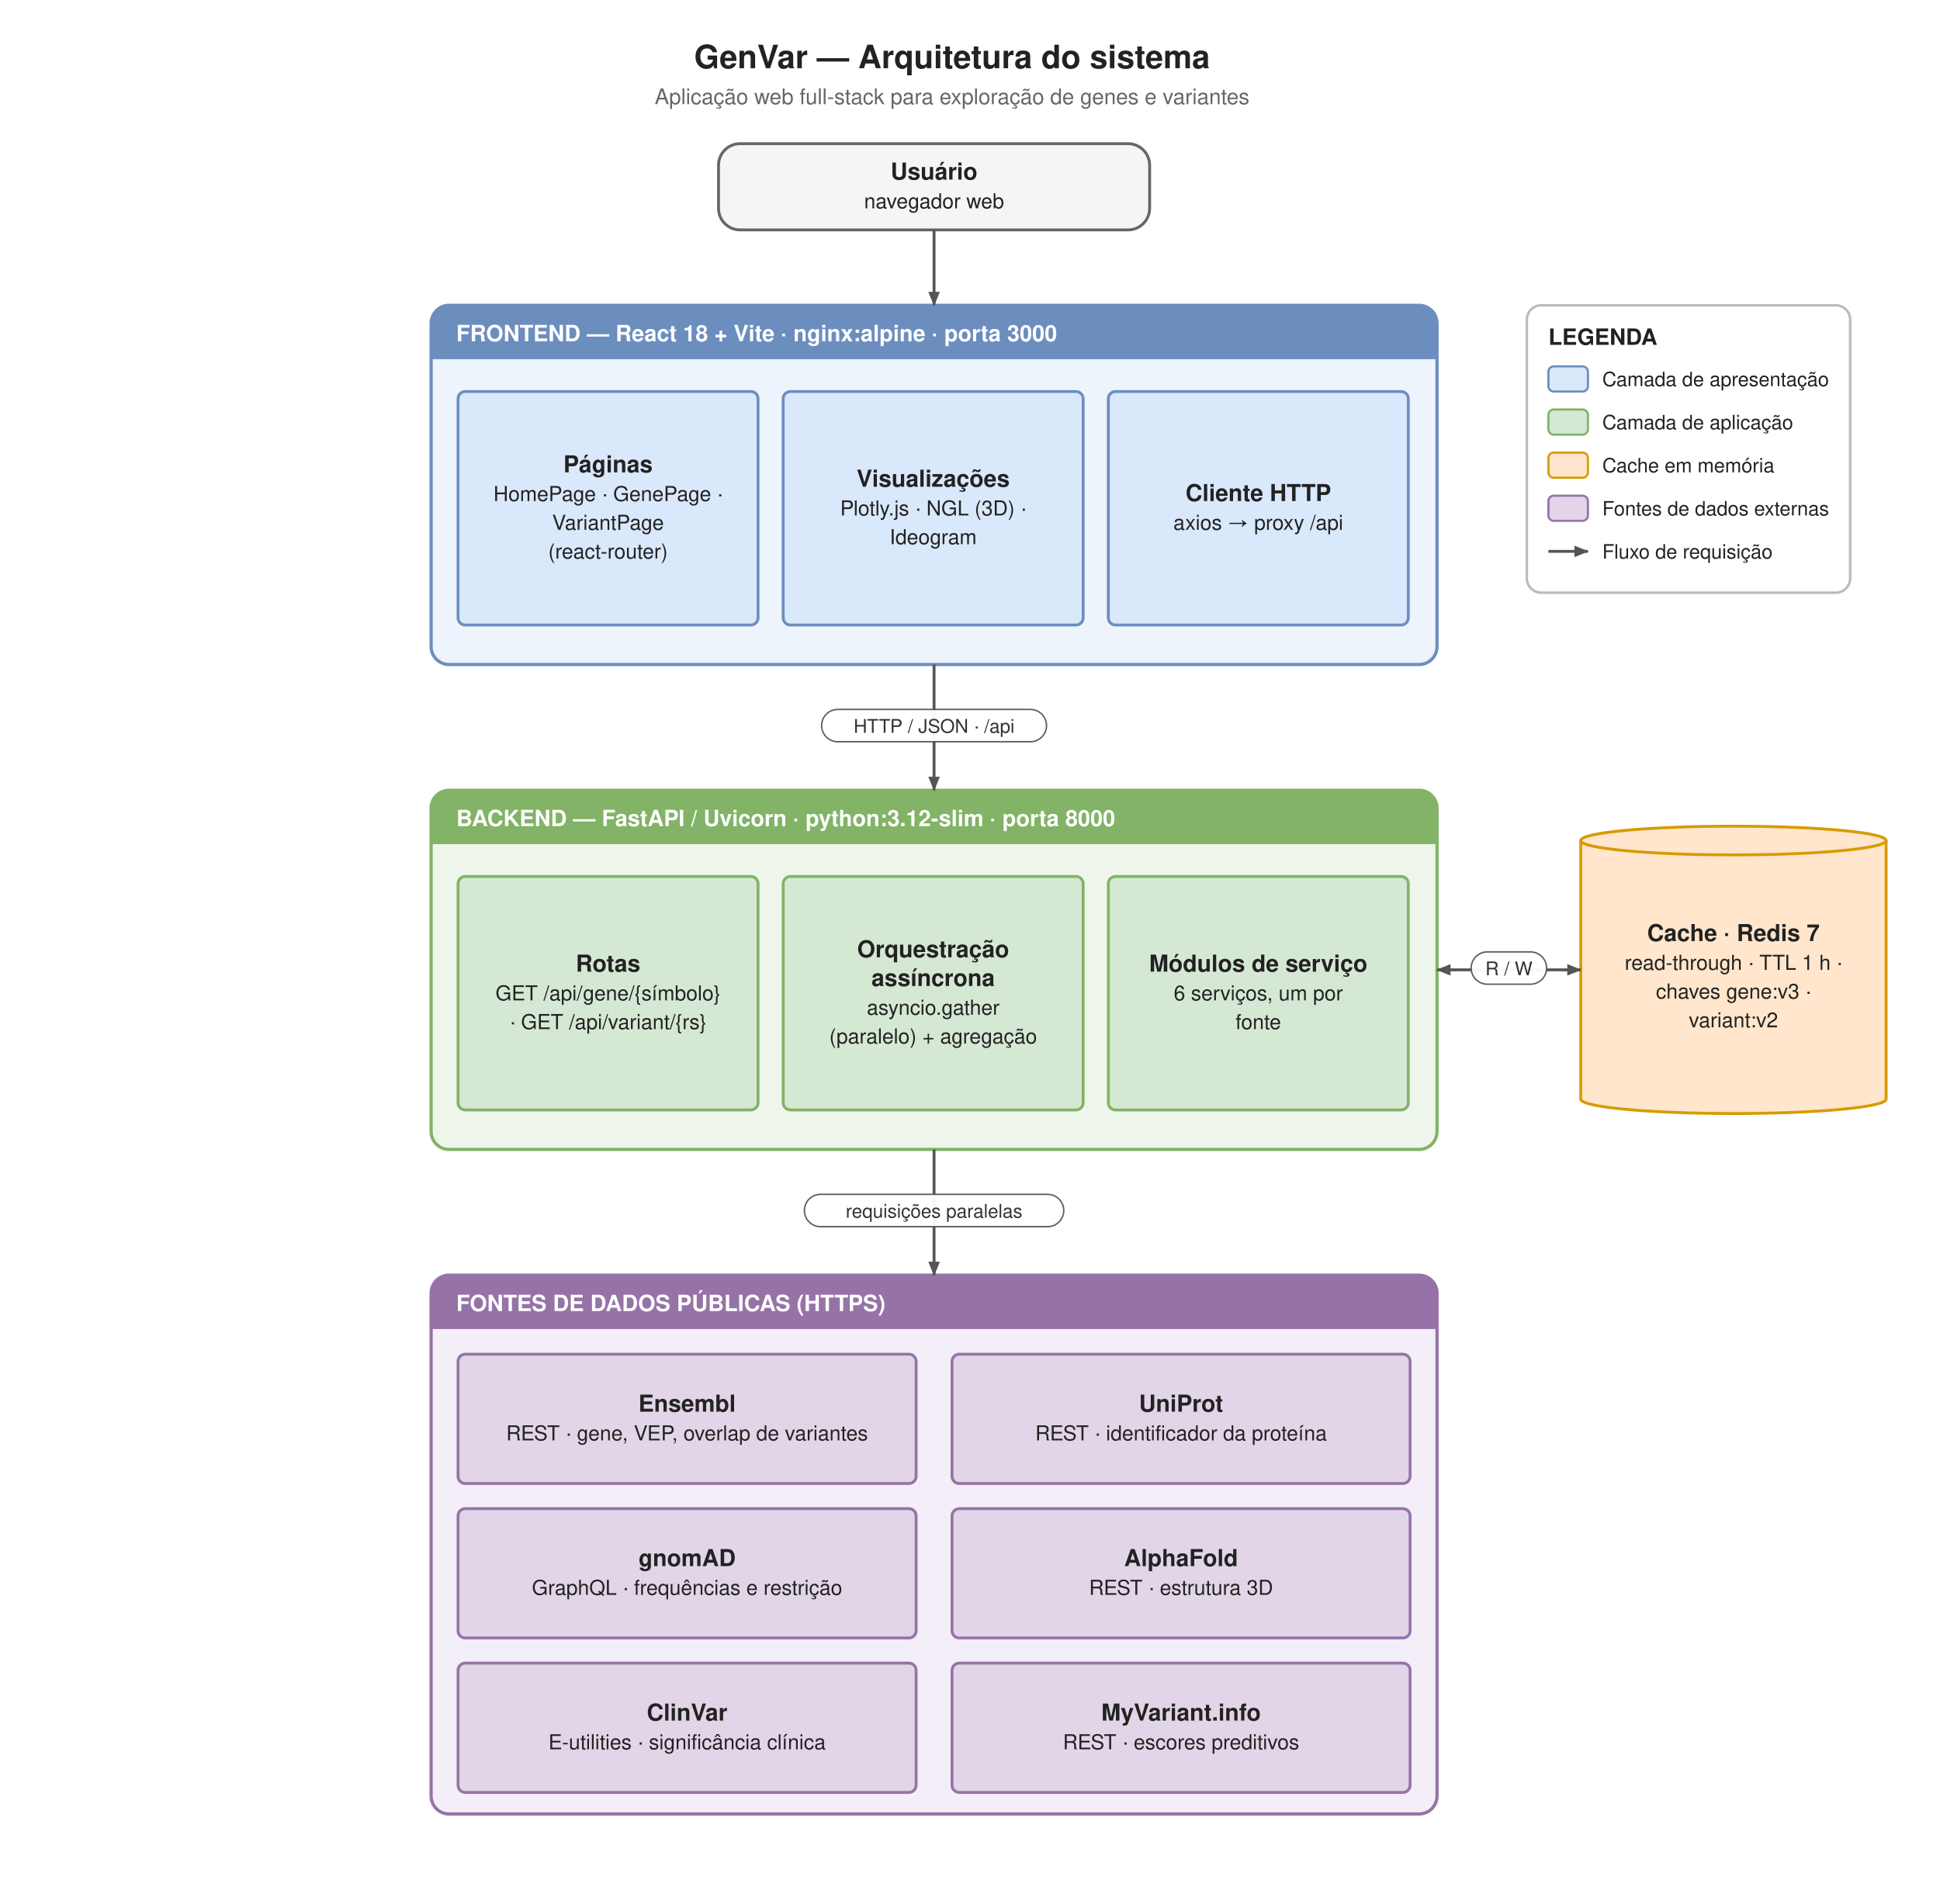
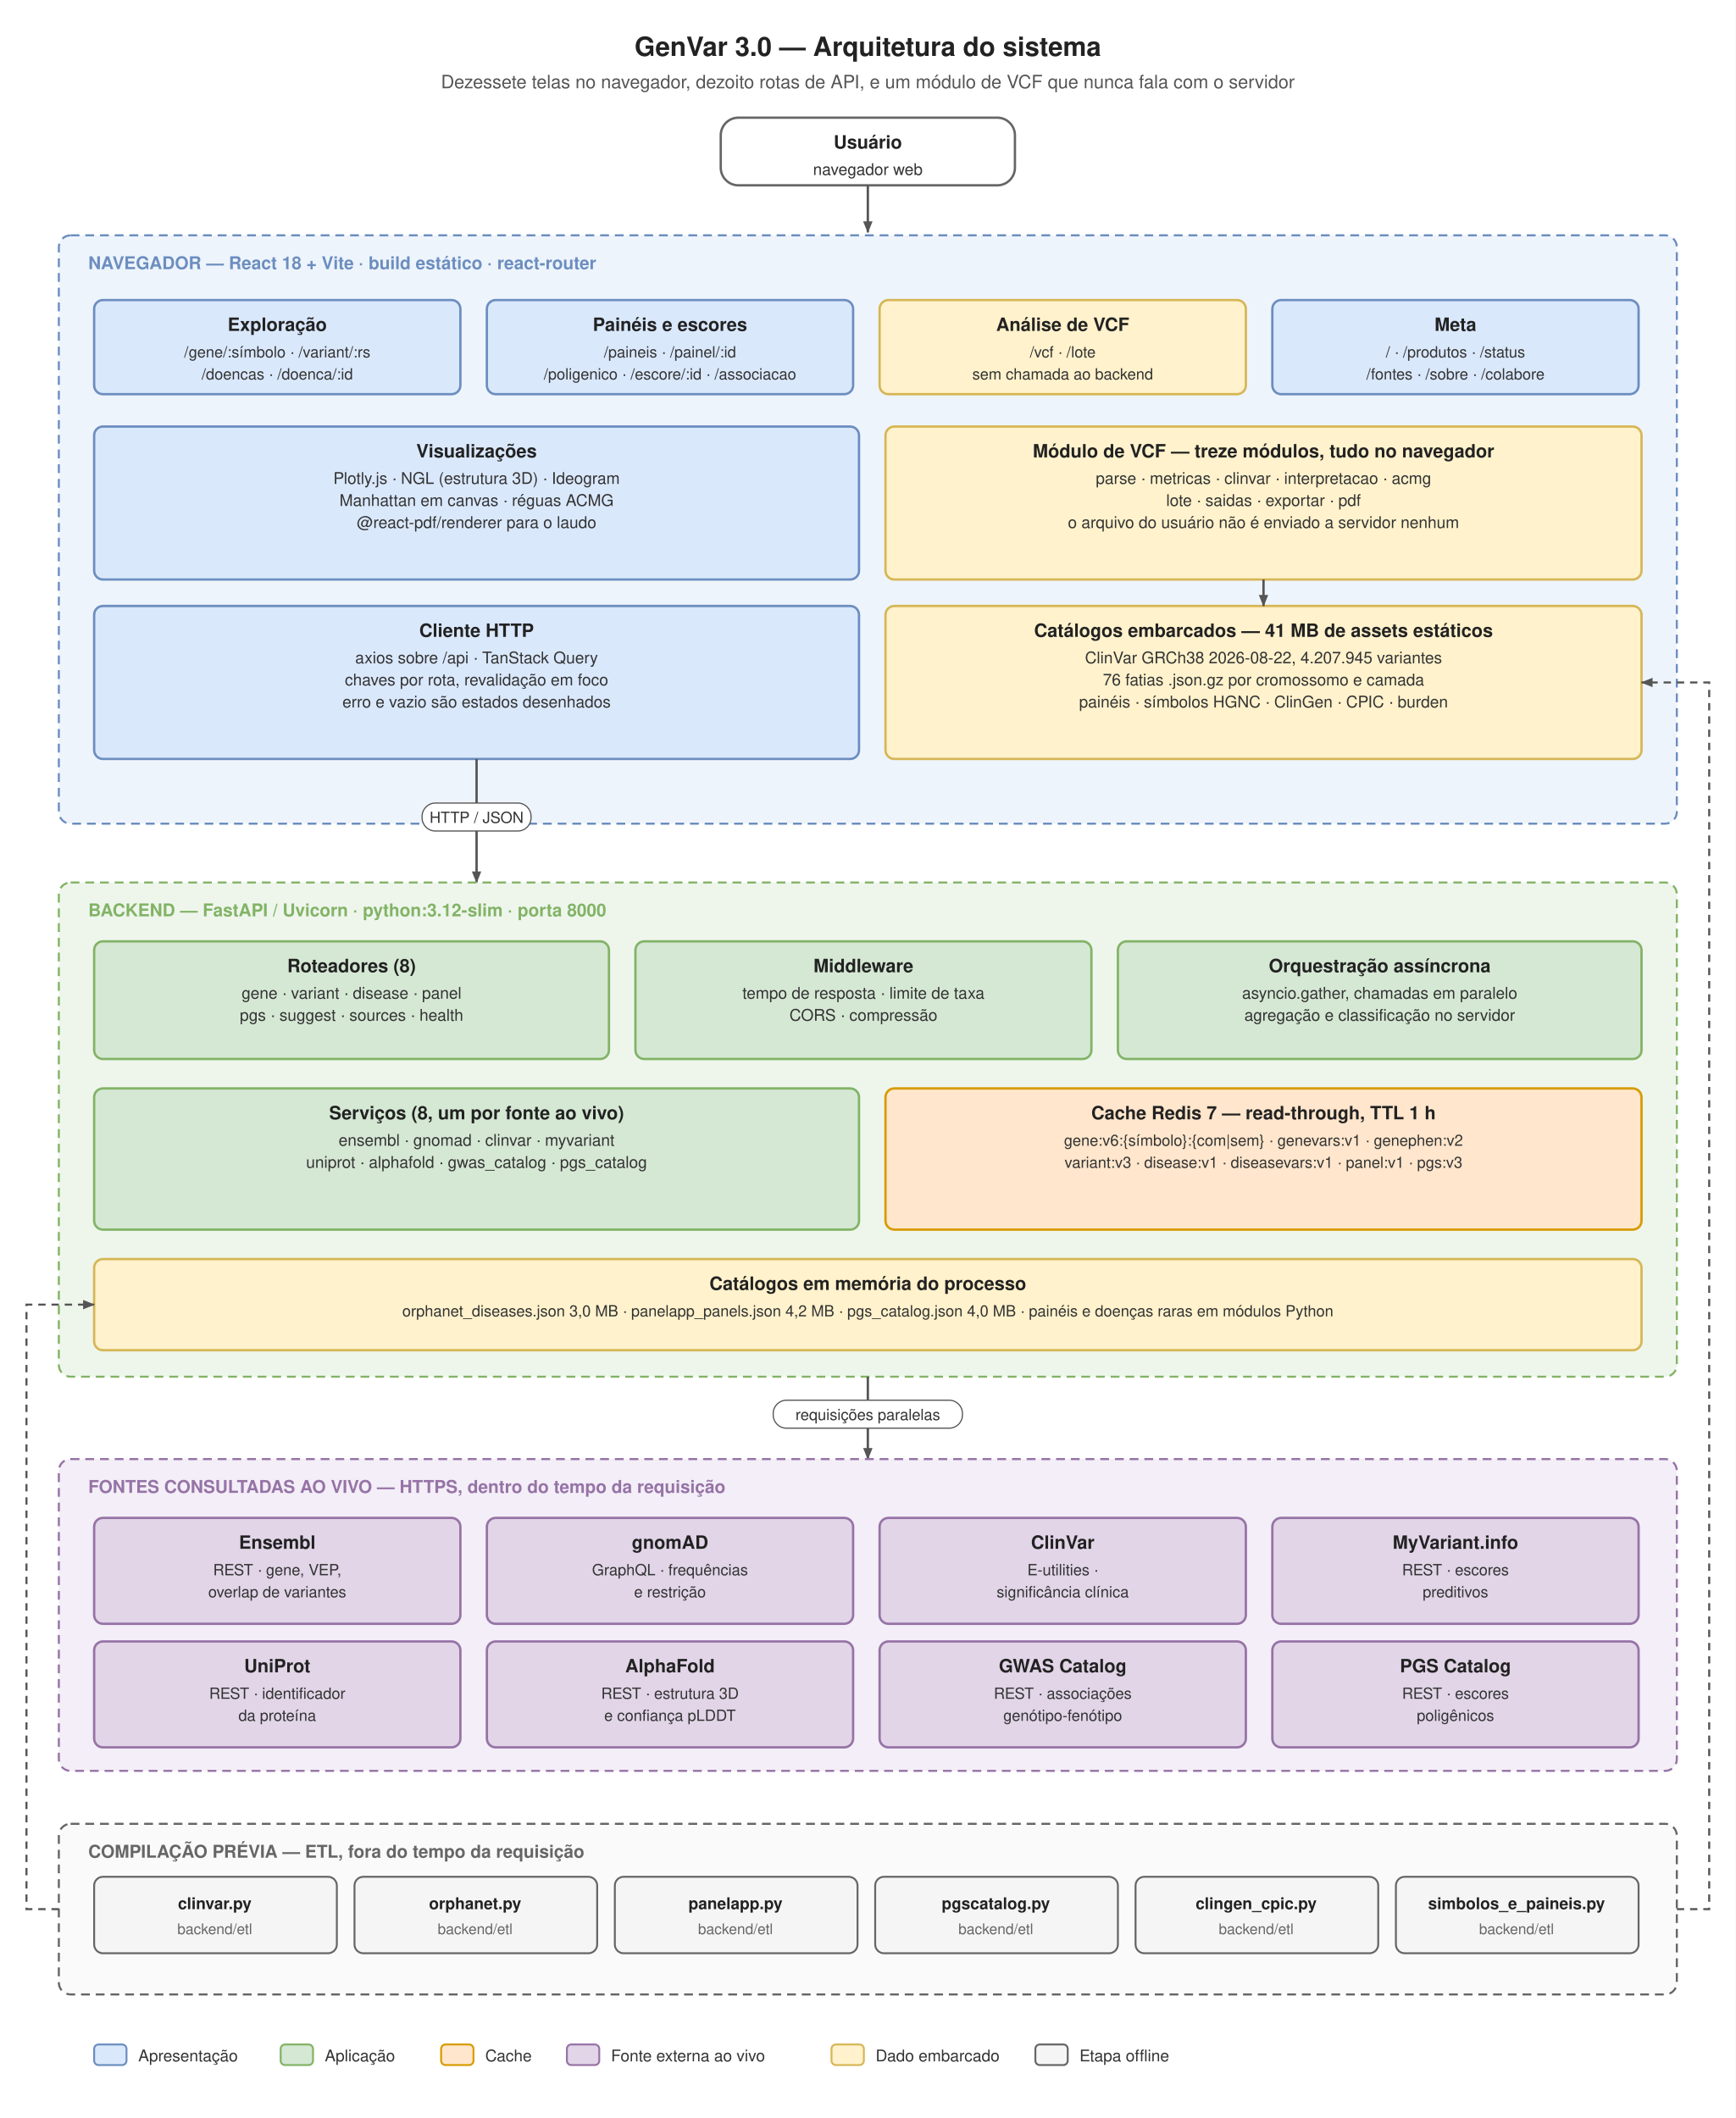
- <svg xmlns="http://www.w3.org/2000/svg" width="1080" height="1060" viewBox="0 0 1080 1060" font-family="Helvetica, Arial, sans-serif">
-   <rect width="1080" height="1060" fill="#ffffff" />
+ <svg xmlns="http://www.w3.org/2000/svg" width="1180" height="1440" viewBox="0 0 1180 1440" font-family="Helvetica, Arial, sans-serif">
+   <rect width="1180" height="1440" fill="#ffffff" />
  <defs>
    <marker id="arr" markerWidth="9" markerHeight="9" refX="7.5" refY="3.2" orient="auto" markerUnits="userSpaceOnUse">
      <path d="M0,0 L8,3.2 L0,6.4 z" fill="#555555" />
    </marker>
-     <marker id="arrS" markerWidth="9" markerHeight="9" refX="0.5" refY="3.2" orient="auto" markerUnits="userSpaceOnUse">
-       <path d="M8,0 L0,3.2 L8,6.4 z" fill="#555555" />
-     </marker>
  </defs>
-   <text x="530" y="38" font-family="Helvetica, Arial, sans-serif" font-size="18" font-weight="700" fill="#222222" text-anchor="middle">GenVar — Arquitetura do sistema</text>
-   <text x="530" y="58" font-family="Helvetica, Arial, sans-serif" font-size="12" fill="#666" text-anchor="middle">Aplicação web full-stack para exploração de genes e variantes</text>
-   <rect x="240" y="170" width="560" height="200" rx="10" ry="10" fill="#eef4fc" stroke="#6c8ebf" stroke-width="1.8" />
-   <path d="M250,170 h540 a10,10 0 0 1 10,10 v20 h-560 v-20 a10,10 0 0 1 10,-10 z" fill="#6c8ebf" />
-   <text x="254" y="190" font-family="Helvetica, Arial, sans-serif" font-size="12.5" font-weight="700" fill="#ffffff">FRONTEND  —  React 18 + Vite · nginx:alpine · porta 3000</text>
-   <rect x="240" y="440" width="560" height="200" rx="10" ry="10" fill="#eef6ec" stroke="#82b366" stroke-width="1.8" />
-   <path d="M250,440 h540 a10,10 0 0 1 10,10 v20 h-560 v-20 a10,10 0 0 1 10,-10 z" fill="#82b366" />
-   <text x="254" y="460" font-family="Helvetica, Arial, sans-serif" font-size="12.5" font-weight="700" fill="#ffffff">BACKEND  —  FastAPI / Uvicorn · python:3.12-slim · porta 8000</text>
-   <rect x="240" y="710" width="560" height="300" rx="10" ry="10" fill="#f3eef7" stroke="#9673a6" stroke-width="1.8" />
-   <path d="M250,710 h540 a10,10 0 0 1 10,10 v20 h-560 v-20 a10,10 0 0 1 10,-10 z" fill="#9673a6" />
-   <text x="254" y="730" font-family="Helvetica, Arial, sans-serif" font-size="12.5" font-weight="700" fill="#ffffff">FONTES DE DADOS PÚBLICAS (HTTPS)</text>
-   <rect x="400" y="80" width="240" height="48" rx="12" ry="12" fill="#f5f5f5" stroke="#666666" stroke-width="1.6" />
-   <text x="520.0" y="100.0" font-family="Helvetica, Arial, sans-serif" font-size="13" font-weight="600" fill="#222222" text-anchor="middle">Usuário</text>
-   <text x="520.0" y="116.0" font-family="Helvetica, Arial, sans-serif" font-size="11.5" font-weight="400" fill="#222222" text-anchor="middle">navegador web</text>
-   <rect x="255" y="218" width="167" height="130" rx="4" ry="4" fill="#dae8fc" stroke="#6c8ebf" stroke-width="1.6" />
-   <text x="338.5" y="263.0" font-family="Helvetica, Arial, sans-serif" font-size="13" font-weight="600" fill="#222222" text-anchor="middle">Páginas</text>
-   <text x="338.5" y="279.0" font-family="Helvetica, Arial, sans-serif" font-size="11.5" font-weight="400" fill="#222222" text-anchor="middle">HomePage · GenePage ·</text>
-   <text x="338.5" y="295.0" font-family="Helvetica, Arial, sans-serif" font-size="11.5" font-weight="400" fill="#222222" text-anchor="middle">VariantPage</text>
-   <text x="338.5" y="311.0" font-family="Helvetica, Arial, sans-serif" font-size="11.5" font-weight="400" fill="#222222" text-anchor="middle">(react-router)</text>
-   <rect x="436" y="218" width="167" height="130" rx="4" ry="4" fill="#dae8fc" stroke="#6c8ebf" stroke-width="1.6" />
-   <text x="519.5" y="271.0" font-family="Helvetica, Arial, sans-serif" font-size="13" font-weight="600" fill="#222222" text-anchor="middle">Visualizações</text>
-   <text x="519.5" y="287.0" font-family="Helvetica, Arial, sans-serif" font-size="11.5" font-weight="400" fill="#222222" text-anchor="middle">Plotly.js · NGL (3D) ·</text>
-   <text x="519.5" y="303.0" font-family="Helvetica, Arial, sans-serif" font-size="11.5" font-weight="400" fill="#222222" text-anchor="middle">Ideogram</text>
-   <rect x="617" y="218" width="167" height="130" rx="4" ry="4" fill="#dae8fc" stroke="#6c8ebf" stroke-width="1.6" />
-   <text x="700.5" y="279.0" font-family="Helvetica, Arial, sans-serif" font-size="13" font-weight="600" fill="#222222" text-anchor="middle">Cliente HTTP</text>
-   <text x="700.5" y="295.0" font-family="Helvetica, Arial, sans-serif" font-size="11.5" font-weight="400" fill="#222222" text-anchor="middle">axios → proxy /api</text>
-   <rect x="255" y="488" width="167" height="130" rx="4" ry="4" fill="#d5e8d4" stroke="#82b366" stroke-width="1.6" />
-   <text x="338.5" y="541.0" font-family="Helvetica, Arial, sans-serif" font-size="13" font-weight="600" fill="#222222" text-anchor="middle">Rotas</text>
-   <text x="338.5" y="557.0" font-family="Helvetica, Arial, sans-serif" font-size="11.5" font-weight="400" fill="#222222" text-anchor="middle">GET /api/gene/{símbolo}</text>
-   <text x="338.5" y="573.0" font-family="Helvetica, Arial, sans-serif" font-size="11.5" font-weight="400" fill="#222222" text-anchor="middle">· GET /api/variant/{rs}</text>
-   <rect x="436" y="488" width="167" height="130" rx="4" ry="4" fill="#d5e8d4" stroke="#82b366" stroke-width="1.6" />
-   <text x="519.5" y="533.0" font-family="Helvetica, Arial, sans-serif" font-size="13" font-weight="600" fill="#222222" text-anchor="middle">Orquestração</text>
-   <text x="519.5" y="549.0" font-family="Helvetica, Arial, sans-serif" font-size="13" font-weight="600" fill="#222222" text-anchor="middle">assíncrona</text>
-   <text x="519.5" y="565.0" font-family="Helvetica, Arial, sans-serif" font-size="11.5" font-weight="400" fill="#222222" text-anchor="middle">asyncio.gather</text>
-   <text x="519.5" y="581.0" font-family="Helvetica, Arial, sans-serif" font-size="11.5" font-weight="400" fill="#222222" text-anchor="middle">(paralelo) + agregação</text>
-   <rect x="617" y="488" width="167" height="130" rx="4" ry="4" fill="#d5e8d4" stroke="#82b366" stroke-width="1.6" />
-   <text x="700.5" y="541.0" font-family="Helvetica, Arial, sans-serif" font-size="13" font-weight="600" fill="#222222" text-anchor="middle">Módulos de serviço</text>
-   <text x="700.5" y="557.0" font-family="Helvetica, Arial, sans-serif" font-size="11.5" font-weight="400" fill="#222222" text-anchor="middle">6 serviços, um por</text>
-   <text x="700.5" y="573.0" font-family="Helvetica, Arial, sans-serif" font-size="11.5" font-weight="400" fill="#222222" text-anchor="middle">fonte</text>
-   <path d="M880,468.0 a85.0,8.0 0 0 1 170,0 v144 a85.0,8.0 0 0 1 -170,0 z" fill="#ffe6cc" stroke="#d79b00" stroke-width="1.6" />
-   <path d="M880,468.0 a85.0,8.0 0 0 0 170,0" fill="none" stroke="#d79b00" stroke-width="1.6" />
-   <text x="965.0" y="524.0" font-family="Helvetica, Arial, sans-serif" font-size="13" font-weight="600" fill="#222222" text-anchor="middle">Cache · Redis 7</text>
-   <text x="965.0" y="540.0" font-family="Helvetica, Arial, sans-serif" font-size="11.5" font-weight="400" fill="#222222" text-anchor="middle">read-through · TTL 1 h ·</text>
-   <text x="965.0" y="556.0" font-family="Helvetica, Arial, sans-serif" font-size="11.5" font-weight="400" fill="#222222" text-anchor="middle">chaves gene:v3 ·</text>
-   <text x="965.0" y="572.0" font-family="Helvetica, Arial, sans-serif" font-size="11.5" font-weight="400" fill="#222222" text-anchor="middle">variant:v2</text>
-   <rect x="255" y="754" width="255" height="72" rx="4" ry="4" fill="#e1d5e7" stroke="#9673a6" stroke-width="1.6" />
-   <text x="382.5" y="786.0" font-family="Helvetica, Arial, sans-serif" font-size="13" font-weight="600" fill="#222222" text-anchor="middle">Ensembl</text>
-   <text x="382.5" y="802.0" font-family="Helvetica, Arial, sans-serif" font-size="11.5" font-weight="400" fill="#222222" text-anchor="middle">REST · gene, VEP, overlap de variantes</text>
-   <rect x="255" y="840" width="255" height="72" rx="4" ry="4" fill="#e1d5e7" stroke="#9673a6" stroke-width="1.6" />
-   <text x="382.5" y="872.0" font-family="Helvetica, Arial, sans-serif" font-size="13" font-weight="600" fill="#222222" text-anchor="middle">gnomAD</text>
-   <text x="382.5" y="888.0" font-family="Helvetica, Arial, sans-serif" font-size="11.5" font-weight="400" fill="#222222" text-anchor="middle">GraphQL · frequências e restrição</text>
-   <rect x="255" y="926" width="255" height="72" rx="4" ry="4" fill="#e1d5e7" stroke="#9673a6" stroke-width="1.6" />
-   <text x="382.5" y="958.0" font-family="Helvetica, Arial, sans-serif" font-size="13" font-weight="600" fill="#222222" text-anchor="middle">ClinVar</text>
-   <text x="382.5" y="974.0" font-family="Helvetica, Arial, sans-serif" font-size="11.5" font-weight="400" fill="#222222" text-anchor="middle">E-utilities · significância clínica</text>
-   <rect x="530" y="754" width="255" height="72" rx="4" ry="4" fill="#e1d5e7" stroke="#9673a6" stroke-width="1.6" />
-   <text x="657.5" y="786.0" font-family="Helvetica, Arial, sans-serif" font-size="13" font-weight="600" fill="#222222" text-anchor="middle">UniProt</text>
-   <text x="657.5" y="802.0" font-family="Helvetica, Arial, sans-serif" font-size="11.5" font-weight="400" fill="#222222" text-anchor="middle">REST · identificador da proteína</text>
-   <rect x="530" y="840" width="255" height="72" rx="4" ry="4" fill="#e1d5e7" stroke="#9673a6" stroke-width="1.6" />
-   <text x="657.5" y="872.0" font-family="Helvetica, Arial, sans-serif" font-size="13" font-weight="600" fill="#222222" text-anchor="middle">AlphaFold</text>
-   <text x="657.5" y="888.0" font-family="Helvetica, Arial, sans-serif" font-size="11.5" font-weight="400" fill="#222222" text-anchor="middle">REST · estrutura 3D</text>
-   <rect x="530" y="926" width="255" height="72" rx="4" ry="4" fill="#e1d5e7" stroke="#9673a6" stroke-width="1.6" />
-   <text x="657.5" y="958.0" font-family="Helvetica, Arial, sans-serif" font-size="13" font-weight="600" fill="#222222" text-anchor="middle">MyVariant.info</text>
-   <text x="657.5" y="974.0" font-family="Helvetica, Arial, sans-serif" font-size="11.5" font-weight="400" fill="#222222" text-anchor="middle">REST · escores preditivos</text>
-   <polyline points="520.0,128.0 520.0,170.0" fill="none" stroke="#555555" stroke-width="1.6" marker-end="url(#arr)" />
-   <polyline points="520.0,370.0 520.0,440.0" fill="none" stroke="#555555" stroke-width="1.6" marker-end="url(#arr)" />
-   <rect x="457.4" y="395.0" width="125.2" height="18" rx="9" fill="#ffffff" stroke="#555555" stroke-width="0.8" opacity="0.95" />
-   <text x="520.0" y="408.0" font-family="Helvetica, Arial, sans-serif" font-size="10.5" fill="#333" text-anchor="middle">HTTP / JSON · /api</text>
-   <polyline points="800.0,540.0 880.0,540.0" fill="none" stroke="#555555" stroke-width="1.6" marker-end="url(#arr)" marker-start="url(#arrS)" />
-   <rect x="819.0" y="530.0" width="42.0" height="18" rx="9" fill="#ffffff" stroke="#555555" stroke-width="0.8" opacity="0.95" />
-   <text x="840.0" y="543.0" font-family="Helvetica, Arial, sans-serif" font-size="10.5" fill="#333" text-anchor="middle">R / W</text>
-   <polyline points="520.0,640.0 520.0,710.0" fill="none" stroke="#555555" stroke-width="1.6" marker-end="url(#arr)" />
-   <rect x="447.8" y="665.0" width="144.4" height="18" rx="9" fill="#ffffff" stroke="#555555" stroke-width="0.8" opacity="0.95" />
-   <text x="520.0" y="678.0" font-family="Helvetica, Arial, sans-serif" font-size="10.5" fill="#333" text-anchor="middle">requisições paralelas</text>
-   <rect x="850" y="170" width="180" height="160" rx="8" fill="#ffffff" stroke="#bbbbbb" stroke-width="1.4" />
-   <text x="862" y="192" font-family="Helvetica, Arial, sans-serif" font-size="12.5" font-weight="700" fill="#222222">LEGENDA</text>
-   <rect x="862" y="204" width="22" height="14" rx="3" fill="#dae8fc" stroke="#6c8ebf" stroke-width="1.2" />
-   <text x="892" y="215" font-family="Helvetica, Arial, sans-serif" font-size="11" fill="#222222">Camada de apresentação</text>
-   <rect x="862" y="228" width="22" height="14" rx="3" fill="#d5e8d4" stroke="#82b366" stroke-width="1.2" />
-   <text x="892" y="239" font-family="Helvetica, Arial, sans-serif" font-size="11" fill="#222222">Camada de aplicação</text>
-   <rect x="862" y="252" width="22" height="14" rx="3" fill="#ffe6cc" stroke="#d79b00" stroke-width="1.2" />
-   <text x="892" y="263" font-family="Helvetica, Arial, sans-serif" font-size="11" fill="#222222">Cache em memória</text>
-   <rect x="862" y="276" width="22" height="14" rx="3" fill="#e1d5e7" stroke="#9673a6" stroke-width="1.2" />
-   <text x="892" y="287" font-family="Helvetica, Arial, sans-serif" font-size="11" fill="#222222">Fontes de dados externas</text>
-   <line x1="862" y1="307" x2="884" y2="307" stroke="#555" stroke-width="1.6" marker-end="url(#arr)" />
-   <text x="892" y="311" font-family="Helvetica, Arial, sans-serif" font-size="11" fill="#222222">Fluxo de requisição</text>
+   <text x="590.0" y="38" font-size="18" font-weight="700" fill="#222222" text-anchor="middle">GenVar 3.0 — Arquitetura do sistema</text>
+   <text x="590.0" y="60" font-size="12.5" font-weight="400" fill="#555555" text-anchor="middle">Dezessete telas no navegador, dezoito rotas de API, e um módulo de VCF que nunca fala com o servidor</text>
+   <rect x="490" y="80" width="200" height="46" rx="12" ry="12" fill="#ffffff" stroke="#666666" stroke-width="1.6" />
+   <text x="590.0" y="101" font-size="12.5" font-weight="700" fill="#222222" text-anchor="middle">Usuário</text>
+   <text x="590.0" y="119" font-size="11" font-weight="400" fill="#333333" text-anchor="middle">navegador web</text>
+   <polyline points="590,126 590,158" fill="none" stroke="#555555" stroke-width="1.6" marker-end="url(#arr)" />
+   <rect x="40" y="160" width="1100" height="400" rx="8" ry="8" fill="#eef4fc" stroke="#6c8ebf" stroke-width="1.4" stroke-dasharray="6 4" />
+   <text x="60" y="183" font-size="12" font-weight="700" fill="#6c8ebf" text-anchor="start">NAVEGADOR  —  React 18 + Vite · build estático · react-router</text>
+   <rect x="64" y="204" width="249" height="64" rx="6" ry="6" fill="#dae8fc" stroke="#6c8ebf" stroke-width="1.6" />
+   <text x="188.5" y="225" font-size="12.5" font-weight="700" fill="#222222" text-anchor="middle">Exploração</text>
+   <text x="188.5" y="243" font-size="10.5" font-weight="400" fill="#333333" text-anchor="middle">/gene/:símbolo · /variant/:rs</text>
+   <text x="188.5" y="258" font-size="10.5" font-weight="400" fill="#333333" text-anchor="middle">/doencas · /doenca/:id</text>
+   <rect x="331" y="204" width="249" height="64" rx="6" ry="6" fill="#dae8fc" stroke="#6c8ebf" stroke-width="1.6" />
+   <text x="455.5" y="225" font-size="12.5" font-weight="700" fill="#222222" text-anchor="middle">Painéis e escores</text>
+   <text x="455.5" y="243" font-size="10.5" font-weight="400" fill="#333333" text-anchor="middle">/paineis · /painel/:id</text>
+   <text x="455.5" y="258" font-size="10.5" font-weight="400" fill="#333333" text-anchor="middle">/poligenico · /escore/:id · /associacao</text>
+   <rect x="598" y="204" width="249" height="64" rx="6" ry="6" fill="#fff2cc" stroke="#d6b656" stroke-width="1.6" />
+   <text x="722.5" y="225" font-size="12.5" font-weight="700" fill="#222222" text-anchor="middle">Análise de VCF</text>
+   <text x="722.5" y="243" font-size="10.5" font-weight="400" fill="#333333" text-anchor="middle">/vcf · /lote</text>
+   <text x="722.5" y="258" font-size="10.5" font-weight="400" fill="#333333" text-anchor="middle">sem chamada ao backend</text>
+   <rect x="865" y="204" width="249" height="64" rx="6" ry="6" fill="#dae8fc" stroke="#6c8ebf" stroke-width="1.6" />
+   <text x="989.5" y="225" font-size="12.5" font-weight="700" fill="#222222" text-anchor="middle">Meta</text>
+   <text x="989.5" y="243" font-size="10.5" font-weight="400" fill="#333333" text-anchor="middle">/ · /produtos · /status</text>
+   <text x="989.5" y="258" font-size="10.5" font-weight="400" fill="#333333" text-anchor="middle">/fontes · /sobre · /colabore</text>
+   <rect x="64" y="290" width="520" height="104" rx="6" ry="6" fill="#dae8fc" stroke="#6c8ebf" stroke-width="1.6" />
+   <text x="324.0" y="311" font-size="12.5" font-weight="700" fill="#222222" text-anchor="middle">Visualizações</text>
+   <text x="324.0" y="329" font-size="11" font-weight="400" fill="#333333" text-anchor="middle">Plotly.js · NGL (estrutura 3D) · Ideogram</text>
+   <text x="324.0" y="344" font-size="11" font-weight="400" fill="#333333" text-anchor="middle">Manhattan em canvas · réguas ACMG</text>
+   <text x="324.0" y="359" font-size="11" font-weight="400" fill="#333333" text-anchor="middle">@react-pdf/renderer para o laudo</text>
+   <rect x="602" y="290" width="514" height="104" rx="6" ry="6" fill="#fff2cc" stroke="#d6b656" stroke-width="1.6" />
+   <text x="859.0" y="311" font-size="12.5" font-weight="700" fill="#222222" text-anchor="middle">Módulo de VCF — treze módulos, tudo no navegador</text>
+   <text x="859.0" y="329" font-size="11" font-weight="400" fill="#333333" text-anchor="middle">parse · metricas · clinvar · interpretacao · acmg</text>
+   <text x="859.0" y="344" font-size="11" font-weight="400" fill="#333333" text-anchor="middle">lote · saidas · exportar · pdf</text>
+   <text x="859.0" y="359" font-size="11" font-weight="400" fill="#333333" text-anchor="middle">o arquivo do usuário não é enviado a servidor nenhum</text>
+   <rect x="64" y="412" width="520" height="104" rx="6" ry="6" fill="#dae8fc" stroke="#6c8ebf" stroke-width="1.6" />
+   <text x="324.0" y="433" font-size="12.5" font-weight="700" fill="#222222" text-anchor="middle">Cliente HTTP</text>
+   <text x="324.0" y="451" font-size="11" font-weight="400" fill="#333333" text-anchor="middle">axios sobre /api · TanStack Query</text>
+   <text x="324.0" y="466" font-size="11" font-weight="400" fill="#333333" text-anchor="middle">chaves por rota, revalidação em foco</text>
+   <text x="324.0" y="481" font-size="11" font-weight="400" fill="#333333" text-anchor="middle">erro e vazio são estados desenhados</text>
+   <rect x="602" y="412" width="514" height="104" rx="6" ry="6" fill="#fff2cc" stroke="#d6b656" stroke-width="1.6" />
+   <text x="859.0" y="433" font-size="12.5" font-weight="700" fill="#222222" text-anchor="middle">Catálogos embarcados — 41 MB de assets estáticos</text>
+   <text x="859.0" y="451" font-size="11" font-weight="400" fill="#333333" text-anchor="middle">ClinVar GRCh38 2026-08-22, 4.207.945 variantes</text>
+   <text x="859.0" y="466" font-size="11" font-weight="400" fill="#333333" text-anchor="middle">76 fatias .json.gz por cromossomo e camada</text>
+   <text x="859.0" y="481" font-size="11" font-weight="400" fill="#333333" text-anchor="middle">painéis · símbolos HGNC · ClinGen · CPIC · burden</text>
+   <polyline points="859,394 859,412" fill="none" stroke="#555555" stroke-width="1.6" marker-end="url(#arr)" />
+   <polyline points="324,516 324,600" fill="none" stroke="#555555" stroke-width="1.6" marker-end="url(#arr)" />
+   <rect x="286.97" y="546" width="74.06" height="19" rx="9" ry="9" fill="#ffffff" stroke="#555555" stroke-width="0.8" />
+   <text x="324" y="559.5" font-size="10.5" font-weight="400" fill="#333333" text-anchor="middle">HTTP / JSON</text>
+   <rect x="40" y="600" width="1100" height="336" rx="8" ry="8" fill="#eef6ec" stroke="#82b366" stroke-width="1.4" stroke-dasharray="6 4" />
+   <text x="60" y="623" font-size="12" font-weight="700" fill="#82b366" text-anchor="start">BACKEND  —  FastAPI / Uvicorn · python:3.12-slim · porta 8000</text>
+   <rect x="64" y="640" width="350" height="80" rx="6" ry="6" fill="#d5e8d4" stroke="#82b366" stroke-width="1.6" />
+   <text x="239.0" y="661" font-size="12.5" font-weight="700" fill="#222222" text-anchor="middle">Roteadores (8)</text>
+   <text x="239.0" y="679" font-size="11" font-weight="400" fill="#333333" text-anchor="middle">gene · variant · disease · panel</text>
+   <text x="239.0" y="694" font-size="11" font-weight="400" fill="#333333" text-anchor="middle">pgs · suggest · sources · health</text>
+   <rect x="432" y="640" width="310" height="80" rx="6" ry="6" fill="#d5e8d4" stroke="#82b366" stroke-width="1.6" />
+   <text x="587.0" y="661" font-size="12.5" font-weight="700" fill="#222222" text-anchor="middle">Middleware</text>
+   <text x="587.0" y="679" font-size="11" font-weight="400" fill="#333333" text-anchor="middle">tempo de resposta · limite de taxa</text>
+   <text x="587.0" y="694" font-size="11" font-weight="400" fill="#333333" text-anchor="middle">CORS · compressão</text>
+   <rect x="760" y="640" width="356" height="80" rx="6" ry="6" fill="#d5e8d4" stroke="#82b366" stroke-width="1.6" />
+   <text x="938.0" y="661" font-size="12.5" font-weight="700" fill="#222222" text-anchor="middle">Orquestração assíncrona</text>
+   <text x="938.0" y="679" font-size="11" font-weight="400" fill="#333333" text-anchor="middle">asyncio.gather, chamadas em paralelo</text>
+   <text x="938.0" y="694" font-size="11" font-weight="400" fill="#333333" text-anchor="middle">agregação e classificação no servidor</text>
+   <rect x="64" y="740" width="520" height="96" rx="6" ry="6" fill="#d5e8d4" stroke="#82b366" stroke-width="1.6" />
+   <text x="324.0" y="761" font-size="12.5" font-weight="700" fill="#222222" text-anchor="middle">Serviços (8, um por fonte ao vivo)</text>
+   <text x="324.0" y="779" font-size="11" font-weight="400" fill="#333333" text-anchor="middle">ensembl · gnomad · clinvar · myvariant</text>
+   <text x="324.0" y="794" font-size="11" font-weight="400" fill="#333333" text-anchor="middle">uniprot · alphafold · gwas_catalog · pgs_catalog</text>
+   <rect x="602" y="740" width="514" height="96" rx="6" ry="6" fill="#ffe6cc" stroke="#d79b00" stroke-width="1.6" />
+   <text x="859.0" y="761" font-size="12.5" font-weight="700" fill="#222222" text-anchor="middle">Cache Redis 7 — read-through, TTL 1 h</text>
+   <text x="859.0" y="779" font-size="10.5" font-weight="400" fill="#333333" text-anchor="middle">gene:v6:{símbolo}:{com|sem} · genevars:v1 · genephen:v2</text>
+   <text x="859.0" y="794" font-size="10.5" font-weight="400" fill="#333333" text-anchor="middle">variant:v3 · disease:v1 · diseasevars:v1 · panel:v1 · pgs:v3</text>
+   <rect x="64" y="856" width="1052" height="62" rx="6" ry="6" fill="#fff2cc" stroke="#d6b656" stroke-width="1.6" />
+   <text x="590.0" y="877" font-size="12.5" font-weight="700" fill="#222222" text-anchor="middle">Catálogos em memória do processo</text>
+   <text x="590.0" y="895" font-size="10.5" font-weight="400" fill="#333333" text-anchor="middle">orphanet_diseases.json 3,0 MB · panelapp_panels.json 4,2 MB · pgs_catalog.json 4,0 MB · painéis e doenças raras em módulos Python</text>
+   <polyline points="590,936 590,992" fill="none" stroke="#555555" stroke-width="1.6" marker-end="url(#arr)" />
+   <rect x="525.67" y="952" width="128.66" height="19" rx="9" ry="9" fill="#ffffff" stroke="#555555" stroke-width="0.8" />
+   <text x="590" y="965.5" font-size="10.5" font-weight="400" fill="#333333" text-anchor="middle">requisições paralelas</text>
+   <rect x="40" y="992" width="1100" height="212" rx="8" ry="8" fill="#f3eef7" stroke="#9673a6" stroke-width="1.4" stroke-dasharray="6 4" />
+   <text x="60" y="1015" font-size="12" font-weight="700" fill="#9673a6" text-anchor="start">FONTES CONSULTADAS AO VIVO  —  HTTPS, dentro do tempo da requisição</text>
+   <rect x="64" y="1032" width="249" height="72" rx="6" ry="6" fill="#e1d5e7" stroke="#9673a6" stroke-width="1.6" />
+   <text x="188.5" y="1053" font-size="12.5" font-weight="700" fill="#222222" text-anchor="middle">Ensembl</text>
+   <text x="188.5" y="1071" font-size="10.5" font-weight="400" fill="#333333" text-anchor="middle">REST · gene, VEP,</text>
+   <text x="188.5" y="1086" font-size="10.5" font-weight="400" fill="#333333" text-anchor="middle">overlap de variantes</text>
+   <rect x="331" y="1032" width="249" height="72" rx="6" ry="6" fill="#e1d5e7" stroke="#9673a6" stroke-width="1.6" />
+   <text x="455.5" y="1053" font-size="12.5" font-weight="700" fill="#222222" text-anchor="middle">gnomAD</text>
+   <text x="455.5" y="1071" font-size="10.5" font-weight="400" fill="#333333" text-anchor="middle">GraphQL · frequências</text>
+   <text x="455.5" y="1086" font-size="10.5" font-weight="400" fill="#333333" text-anchor="middle">e restrição</text>
+   <rect x="598" y="1032" width="249" height="72" rx="6" ry="6" fill="#e1d5e7" stroke="#9673a6" stroke-width="1.6" />
+   <text x="722.5" y="1053" font-size="12.5" font-weight="700" fill="#222222" text-anchor="middle">ClinVar</text>
+   <text x="722.5" y="1071" font-size="10.5" font-weight="400" fill="#333333" text-anchor="middle">E-utilities ·</text>
+   <text x="722.5" y="1086" font-size="10.5" font-weight="400" fill="#333333" text-anchor="middle">significância clínica</text>
+   <rect x="865" y="1032" width="249" height="72" rx="6" ry="6" fill="#e1d5e7" stroke="#9673a6" stroke-width="1.6" />
+   <text x="989.5" y="1053" font-size="12.5" font-weight="700" fill="#222222" text-anchor="middle">MyVariant.info</text>
+   <text x="989.5" y="1071" font-size="10.5" font-weight="400" fill="#333333" text-anchor="middle">REST · escores</text>
+   <text x="989.5" y="1086" font-size="10.5" font-weight="400" fill="#333333" text-anchor="middle">preditivos</text>
+   <rect x="64" y="1116" width="249" height="72" rx="6" ry="6" fill="#e1d5e7" stroke="#9673a6" stroke-width="1.6" />
+   <text x="188.5" y="1137" font-size="12.5" font-weight="700" fill="#222222" text-anchor="middle">UniProt</text>
+   <text x="188.5" y="1155" font-size="10.5" font-weight="400" fill="#333333" text-anchor="middle">REST · identificador</text>
+   <text x="188.5" y="1170" font-size="10.5" font-weight="400" fill="#333333" text-anchor="middle">da proteína</text>
+   <rect x="331" y="1116" width="249" height="72" rx="6" ry="6" fill="#e1d5e7" stroke="#9673a6" stroke-width="1.6" />
+   <text x="455.5" y="1137" font-size="12.5" font-weight="700" fill="#222222" text-anchor="middle">AlphaFold</text>
+   <text x="455.5" y="1155" font-size="10.5" font-weight="400" fill="#333333" text-anchor="middle">REST · estrutura 3D</text>
+   <text x="455.5" y="1170" font-size="10.5" font-weight="400" fill="#333333" text-anchor="middle">e confiança pLDDT</text>
+   <rect x="598" y="1116" width="249" height="72" rx="6" ry="6" fill="#e1d5e7" stroke="#9673a6" stroke-width="1.6" />
+   <text x="722.5" y="1137" font-size="12.5" font-weight="700" fill="#222222" text-anchor="middle">GWAS Catalog</text>
+   <text x="722.5" y="1155" font-size="10.5" font-weight="400" fill="#333333" text-anchor="middle">REST · associações</text>
+   <text x="722.5" y="1170" font-size="10.5" font-weight="400" fill="#333333" text-anchor="middle">genótipo-fenótipo</text>
+   <rect x="865" y="1116" width="249" height="72" rx="6" ry="6" fill="#e1d5e7" stroke="#9673a6" stroke-width="1.6" />
+   <text x="989.5" y="1137" font-size="12.5" font-weight="700" fill="#222222" text-anchor="middle">PGS Catalog</text>
+   <text x="989.5" y="1155" font-size="10.5" font-weight="400" fill="#333333" text-anchor="middle">REST · escores</text>
+   <text x="989.5" y="1170" font-size="10.5" font-weight="400" fill="#333333" text-anchor="middle">poligênicos</text>
+   <rect x="40" y="1240" width="1100" height="116" rx="8" ry="8" fill="#fafafa" stroke="#666666" stroke-width="1.4" stroke-dasharray="6 4" />
+   <text x="60" y="1263" font-size="12" font-weight="700" fill="#666666" text-anchor="start">COMPILAÇÃO PRÉVIA  —  ETL, fora do tempo da requisição</text>
+   <rect x="64" y="1276" width="165" height="52" rx="6" ry="6" fill="#f5f5f5" stroke="#666666" stroke-width="1.3" />
+   <text x="146" y="1298" font-size="11" font-weight="700" fill="#222222" text-anchor="middle">clinvar.py</text>
+   <text x="146" y="1315" font-size="10" font-weight="400" fill="#666666" text-anchor="middle">backend/etl</text>
+   <rect x="241" y="1276" width="165" height="52" rx="6" ry="6" fill="#f5f5f5" stroke="#666666" stroke-width="1.3" />
+   <text x="323" y="1298" font-size="11" font-weight="700" fill="#222222" text-anchor="middle">orphanet.py</text>
+   <text x="323" y="1315" font-size="10" font-weight="400" fill="#666666" text-anchor="middle">backend/etl</text>
+   <rect x="418" y="1276" width="165" height="52" rx="6" ry="6" fill="#f5f5f5" stroke="#666666" stroke-width="1.3" />
+   <text x="500" y="1298" font-size="11" font-weight="700" fill="#222222" text-anchor="middle">panelapp.py</text>
+   <text x="500" y="1315" font-size="10" font-weight="400" fill="#666666" text-anchor="middle">backend/etl</text>
+   <rect x="595" y="1276" width="165" height="52" rx="6" ry="6" fill="#f5f5f5" stroke="#666666" stroke-width="1.3" />
+   <text x="677" y="1298" font-size="11" font-weight="700" fill="#222222" text-anchor="middle">pgscatalog.py</text>
+   <text x="677" y="1315" font-size="10" font-weight="400" fill="#666666" text-anchor="middle">backend/etl</text>
+   <rect x="772" y="1276" width="165" height="52" rx="6" ry="6" fill="#f5f5f5" stroke="#666666" stroke-width="1.3" />
+   <text x="854" y="1298" font-size="11" font-weight="700" fill="#222222" text-anchor="middle">clingen_cpic.py</text>
+   <text x="854" y="1315" font-size="10" font-weight="400" fill="#666666" text-anchor="middle">backend/etl</text>
+   <rect x="949" y="1276" width="165" height="52" rx="6" ry="6" fill="#f5f5f5" stroke="#666666" stroke-width="1.3" />
+   <text x="1031" y="1298" font-size="11" font-weight="700" fill="#222222" text-anchor="middle">simbolos_e_paineis.py</text>
+   <text x="1031" y="1315" font-size="10" font-weight="400" fill="#666666" text-anchor="middle">backend/etl</text>
+   <polyline points="40,1298 18,1298 18,887 64,887" fill="none" stroke="#555555" stroke-width="1.4" stroke-dasharray="5 4" marker-end="url(#arr)" />
+   <polyline points="1140,1298 1162,1298 1162,464 1116,464" fill="none" stroke="#555555" stroke-width="1.4" stroke-dasharray="5 4" marker-end="url(#arr)" />
+   <rect x="64" y="1390" width="22" height="14" rx="3" ry="3" fill="#dae8fc" stroke="#6c8ebf" stroke-width="1.3" />
+   <text x="94" y="1401.5" font-size="11" font-weight="400" fill="#333333" text-anchor="start">Apresentação</text>
+   <rect x="190.8" y="1390" width="22" height="14" rx="3" ry="3" fill="#d5e8d4" stroke="#82b366" stroke-width="1.3" />
+   <text x="220.8" y="1401.5" font-size="11" font-weight="400" fill="#333333" text-anchor="start">Aplicação</text>
+   <rect x="299.9" y="1390" width="22" height="14" rx="3" ry="3" fill="#ffe6cc" stroke="#d79b00" stroke-width="1.3" />
+   <text x="329.9" y="1401.5" font-size="11" font-weight="400" fill="#333333" text-anchor="start">Cache</text>
+   <rect x="385.4" y="1390" width="22" height="14" rx="3" ry="3" fill="#e1d5e7" stroke="#9673a6" stroke-width="1.3" />
+   <text x="415.4" y="1401.5" font-size="11" font-weight="400" fill="#333333" text-anchor="start">Fonte externa ao vivo</text>
+   <rect x="565.3" y="1390" width="22" height="14" rx="3" ry="3" fill="#fff2cc" stroke="#d6b656" stroke-width="1.3" />
+   <text x="595.3" y="1401.5" font-size="11" font-weight="400" fill="#333333" text-anchor="start">Dado embarcado</text>
+   <rect x="703.9" y="1390" width="22" height="14" rx="3" ry="3" fill="#f5f5f5" stroke="#666666" stroke-width="1.3" />
+   <text x="733.9" y="1401.5" font-size="11" font-weight="400" fill="#333333" text-anchor="start">Etapa offline</text>
</svg>
